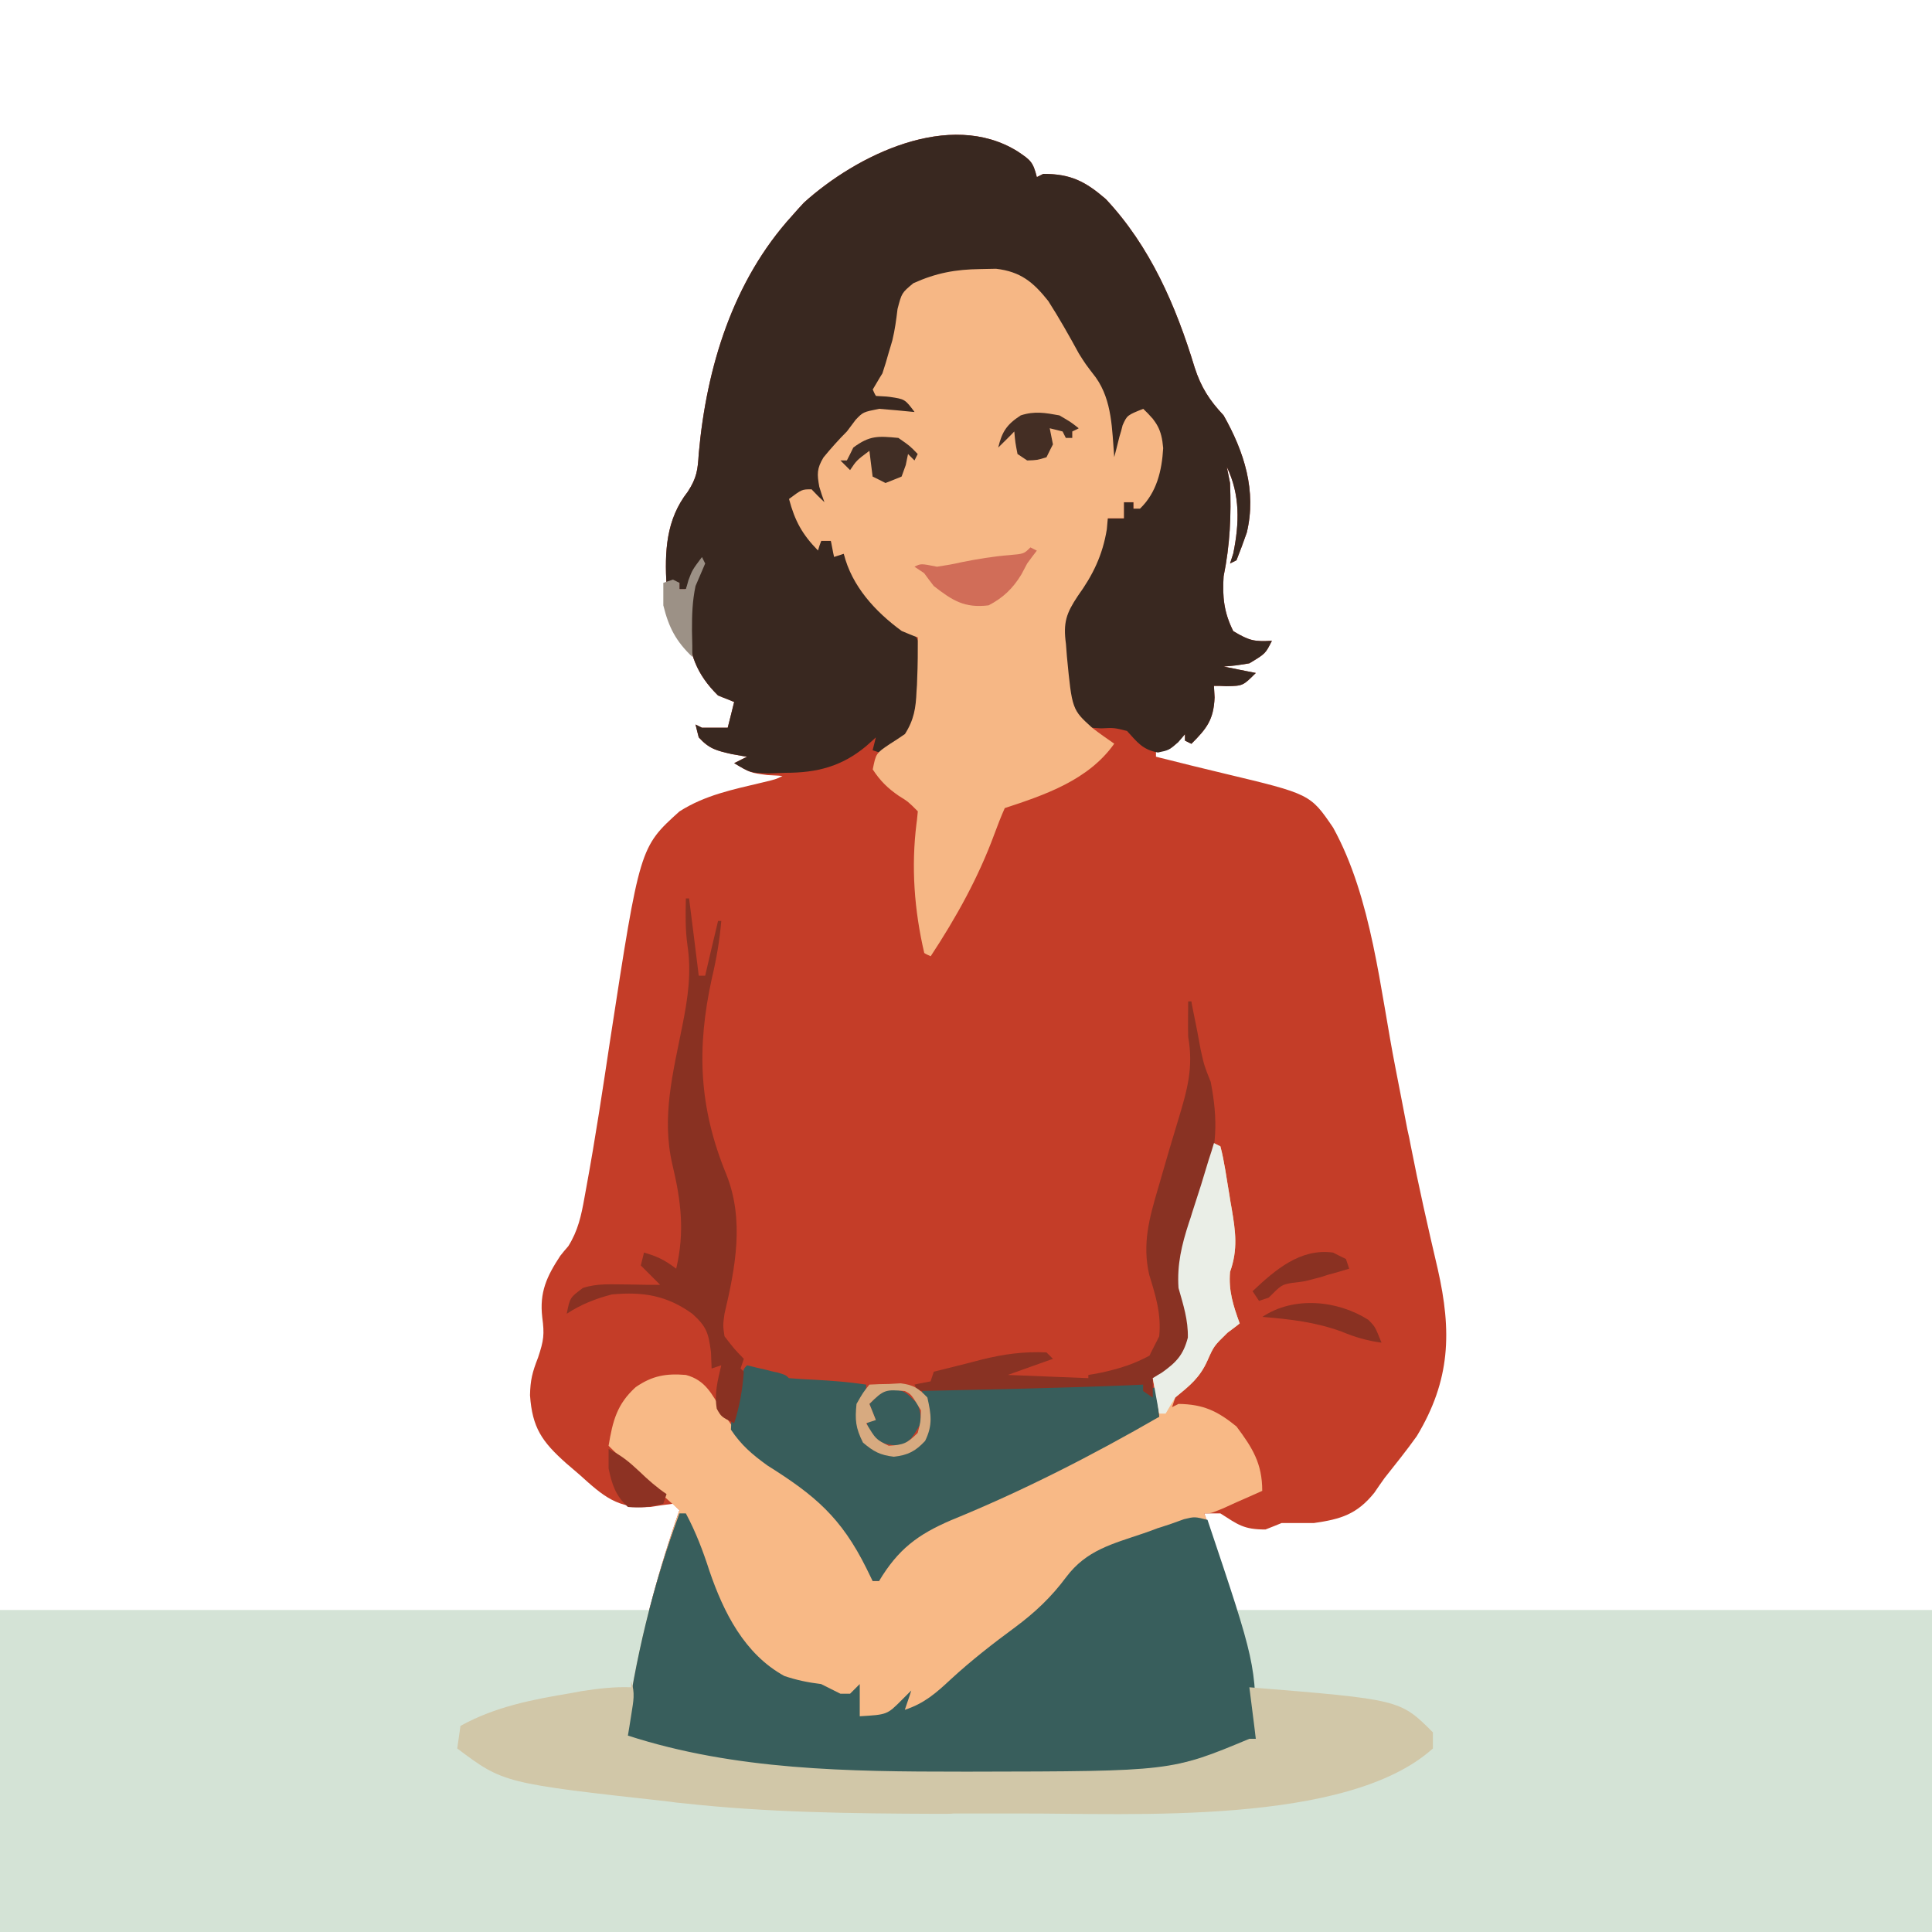
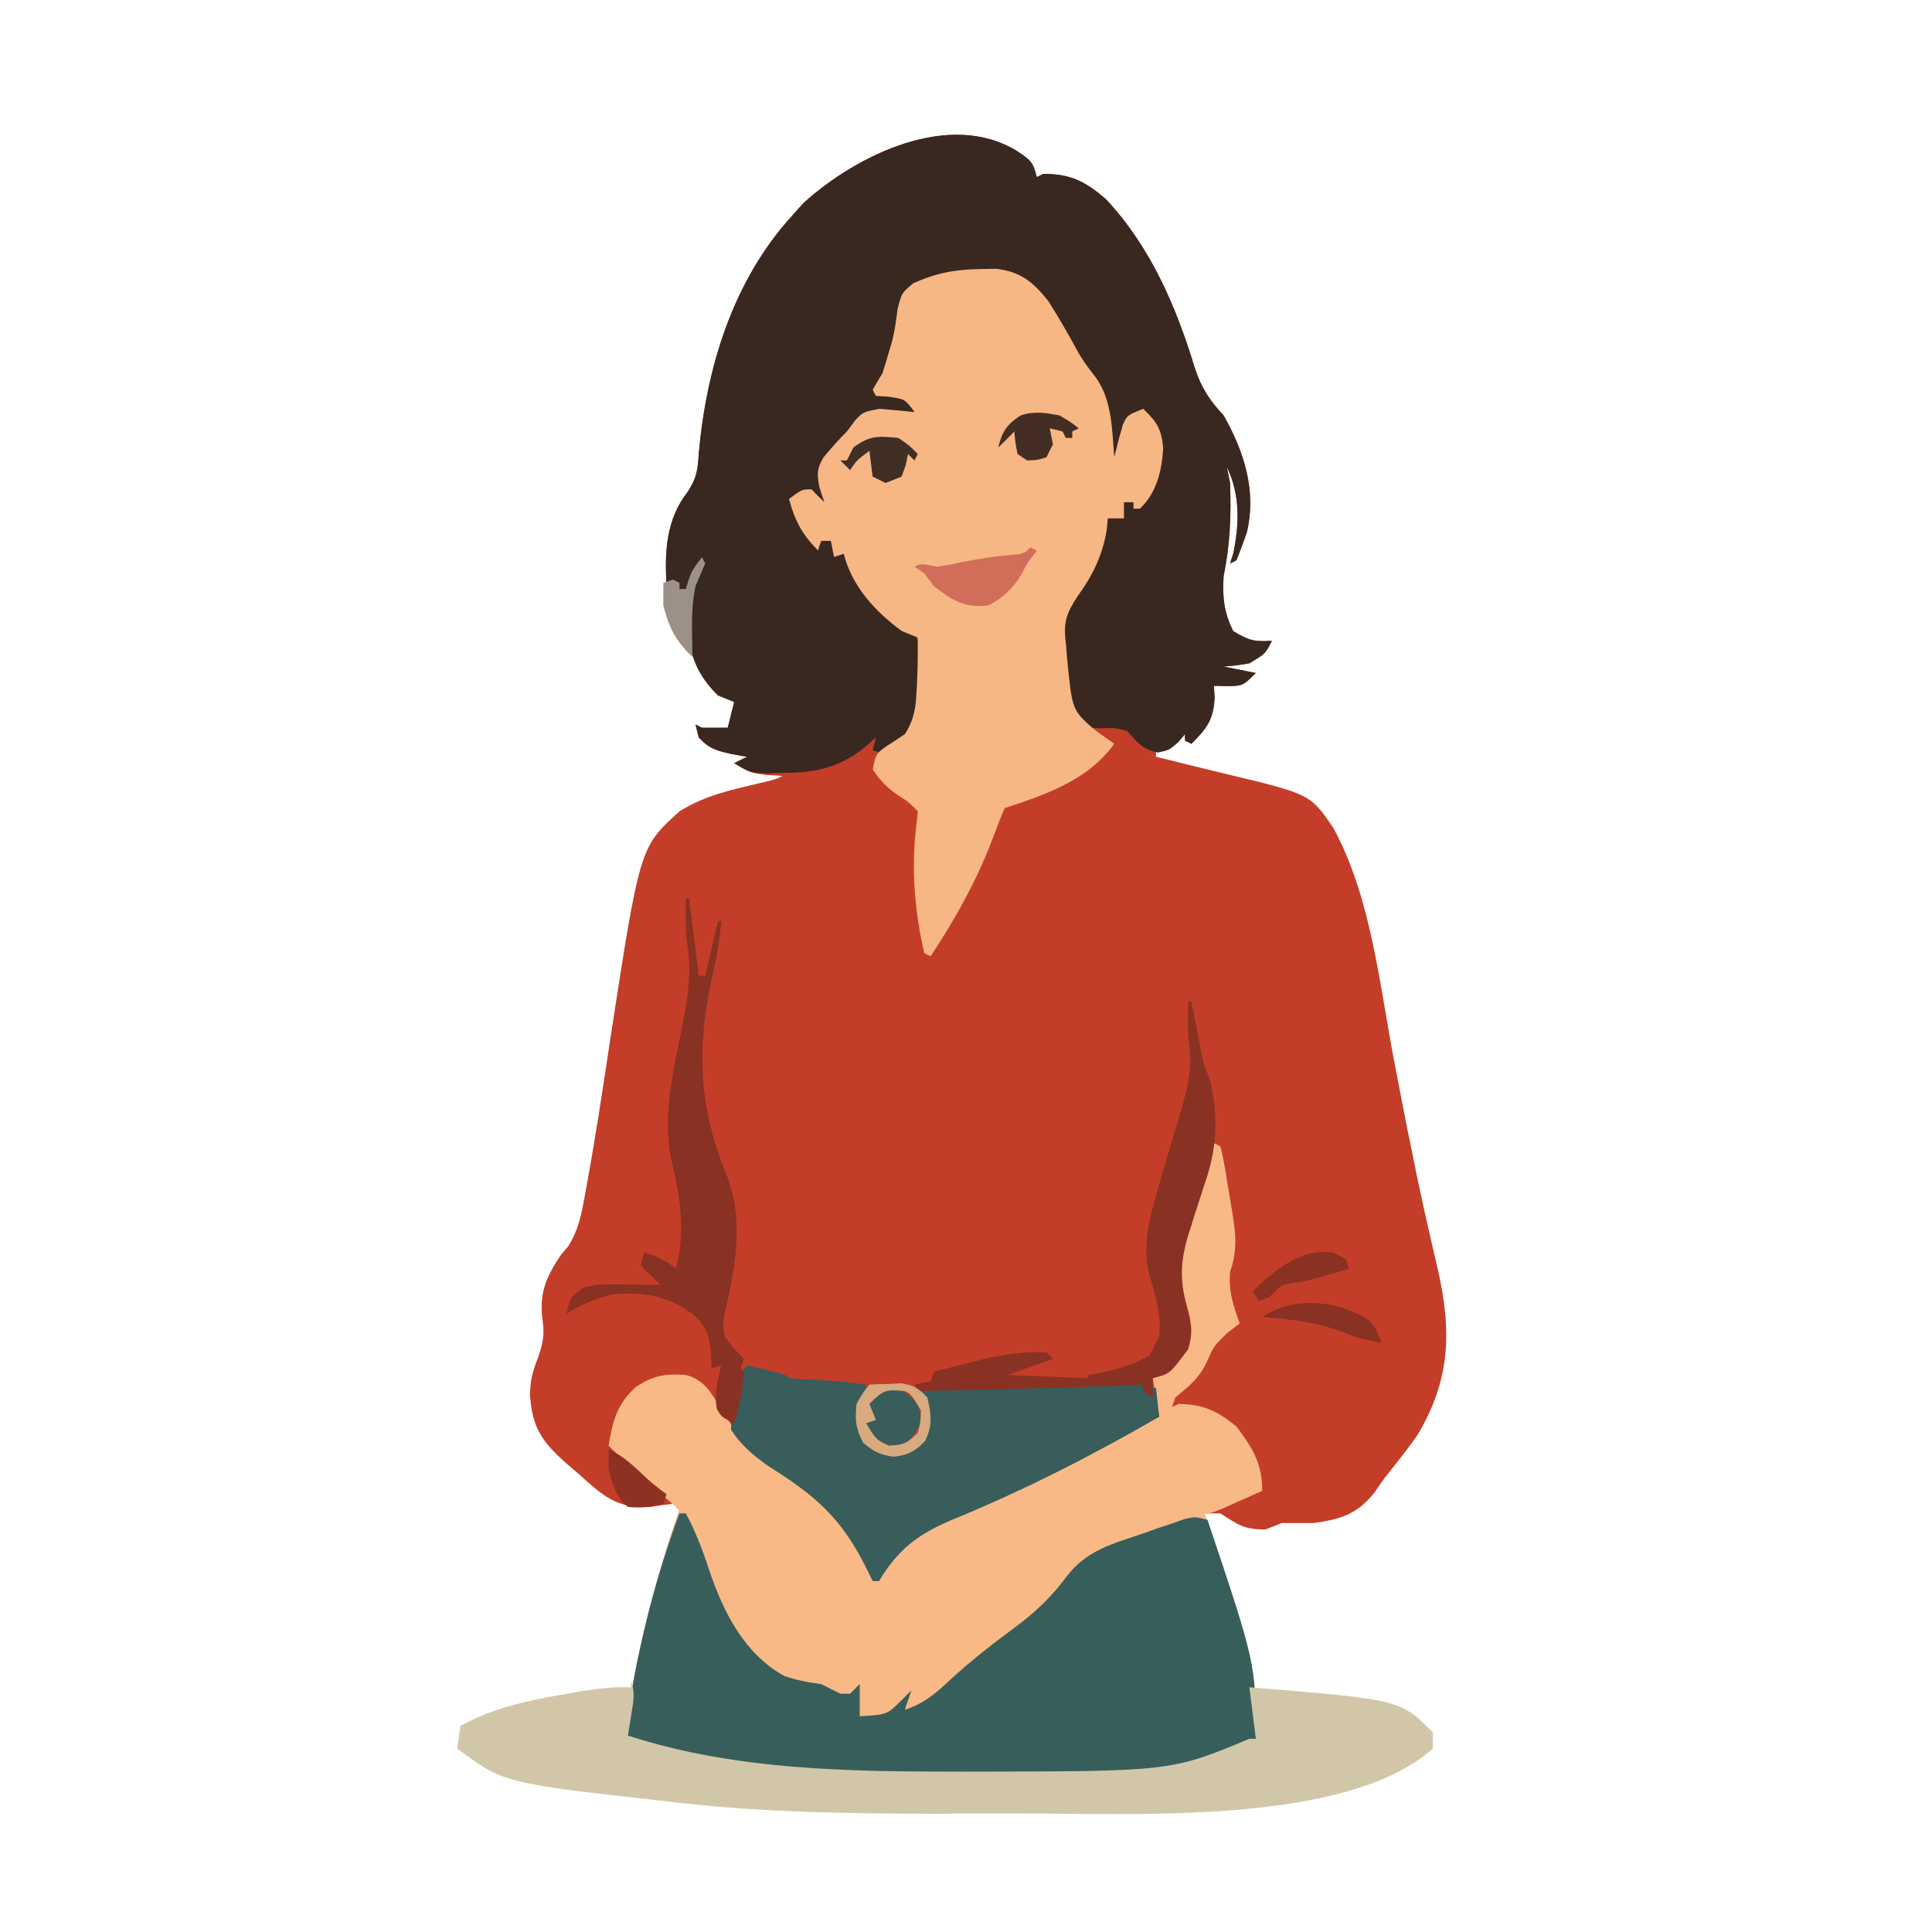
<svg xmlns="http://www.w3.org/2000/svg" version="1.1" width="600" height="600" viewBox="0 0 600 600" role="img" aria-label="Woman">
  <path d="M0 0 C4 2.7 4.8 3.2 6 8 C6.7 7.7 7.3 7.3 8 7 C16.5 7 21 9.3 27.4 14.8 C41.2 29.5 49.2 48 55 67.1 C57 73.3 59.6 77.3 64 82 C70.4 93.3 74.3 105.5 71.2 118.4 C70.2 121.3 69.1 124.2 68 127 C67.3 127.3 66.7 127.7 66 128 C66.3 127 66.7 125.9 67 124.9 C68.9 115.6 69.2 106.7 65 98 C65.3 99.7 65.7 101.3 66 103 C66.4 113 66 122.2 64 132 C63.6 138.4 64.1 143.2 67 149 C72 152 73.5 152.3 79 152 C77 156 77 156 72 159 C67.7 159.7 67.7 159.7 64 160 C67.3 160.7 70.6 161.3 74 162 C70 166 70 166 64.9 166.1 C63.6 166 62.3 166 61 166 C61.1 167.2 61.1 168.4 61.2 169.6 C60.9 176.5 58.8 179.2 54 184 C53.3 183.7 52.7 183.3 52 183 C52 182.3 52 181.7 52 181 C51.3 181.8 50.5 182.7 49.8 183.5 C47 186 47 186 43 186 C43 186.7 43 187.3 43 188 C43.9 188.2 44.8 188.5 45.8 188.7 C48.6 189.4 51.4 190.1 54.2 190.8 C57.5 191.6 60.8 192.4 64.1 193.2 C90.9 199.6 90.9 199.6 98 210 C110.1 231.9 112.6 260.5 117.4 284.8 C118.6 291.1 119.9 297.5 121.1 303.9 C121.5 305.5 121.8 307.1 122.1 308.7 C124.6 321.5 127.5 334.3 130.5 347.1 C134.9 366.5 134.5 381.6 124 399 C120.8 403.5 117.4 407.7 114 412 C112.9 413.5 111.9 415 110.8 416.6 C105.4 423.3 100.4 424.8 92 426 C88.7 426 85.3 426 82 426 C80.4 426.7 78.7 427.3 77 428 C70.2 428 68.5 426.5 63 423 C61.4 423 59.7 423 58 423 C58.6 424.7 59.2 426.4 59.8 428.1 C67 449.1 74 470.7 74 493 C31.4 512 -29.5 506.5 -75 502 C-76.1 501.9 -77.2 501.8 -78.3 501.7 C-93 500.3 -108.7 498.7 -122 492 C-118.7 467.8 -113 445 -105 422 C-105.7 421.3 -106.3 420.7 -107 420 C-109.3 420.3 -111.7 420.6 -114 421 C-124.2 421.6 -128.6 417.7 -136 411 C-137.4 409.8 -138.8 408.6 -140.2 407.4 C-147.7 400.7 -150.7 396.4 -151.4 386.3 C-151.3 381.6 -150.7 379.2 -148.9 374.6 C-147.1 369.2 -146.9 367.4 -147.6 362.1 C-148.5 354.3 -146.2 349.4 -142 343 C-141.2 342 -140.4 341 -139.5 340 C-136.5 335.2 -135.5 330.6 -134.5 325 C-134.3 323.9 -134.1 322.8 -133.9 321.7 C-131.1 306.5 -128.8 291.2 -126.5 275.9 C-117.3 216.1 -117.3 216.1 -105 205 C-97 199.9 -88.4 198.2 -79.2 196 C-75 195 -75 195 -73 194 C-73.8 193.9 -73.8 193.9 -77.7 193.7 C-83 193 -83 193 -88 190 C-86.7 189.3 -85.4 188.7 -84 188 C-84.8 187.9 -84.8 187.9 -88.7 187.2 C-93.5 186.1 -95.7 185.6 -99 182 C-99.3 180.7 -99.7 179.4 -100 178 C-99.3 178.3 -98.7 178.7 -98 179 C-95.3 179 -92.7 179 -90 179 C-89.3 176.4 -88.7 173.7 -88 171 C-89.7 170.3 -91.3 169.7 -93 169 C-99.7 162.4 -102.1 155.9 -102.4 146.6 C-102.3 140.7 -100.9 135.6 -99 130 C-99 129.3 -99 128.7 -99 128 C-100.3 130.6 -101.6 133.3 -103 136 C-103.7 136 -104.3 136 -105 136 C-105 135.3 -105 134.7 -105 134 C-106.3 134.3 -107.6 134.7 -109 135 C-109.6 124.3 -109.2 114.4 -102.4 105.7 C-99.6 101.4 -99.3 98.9 -99 93.9 C-96.6 67.1 -88.4 40.2 -70 20 C-68.8 18.6 -67.6 17.3 -66.3 15.9 C-50 1.2 -21.1 -13.1 0 0 Z " fill="#C43D28" transform="translate(316,47)" />
-   <path d="M0 0 C66.7 0 133.3 0 202 0 C200.7 5.6 199.4 11.2 198 17 C197.4 21 196.8 25 196.2 29.1 C196.1 30 196.1 30 195.5 34.8 C195.3 36.2 195.2 37.6 195 39 C228.3 49.8 263.7 50.2 298.4 50.2 C299.6 50.2 300.8 50.2 302.1 50.2 C363.8 50.1 363.8 50.1 388 40 C388.7 40 389.3 40 390 40 C389.4 36 388.8 31.9 388.2 27.9 C388 26.8 387.9 25.6 387.7 24.5 C386.4 16.2 384.8 8.2 383 0 C454.6 0 526.2 0 600 0 C600 33 600 66 600 100 C402 100 204 100 0 100 C0 67 0 34 0 0 Z " fill="#D4E3D6" transform="translate(0,500)" />
  <path d="M0 0 C0.3 0.2 0.3 0.2 2 1 C3.3 5.9 3.9 11 4.8 16.1 C4.9 16.8 4.9 16.8 5.5 20.3 C6.7 27.4 7.5 33 5 40 C4.5 45.9 6 50.5 8 56 C6.8 57 5.5 57.9 4.2 58.9 C0 63 0 63 -2 67.5 C-4.4 72.9 -7.5 75.3 -12 79 C-12.3 80 -12.7 81 -13 82 C-12.3 81.7 -11.7 81.3 -11 81 C-3.3 81.1 1.1 83.2 7 88 C12 94.7 15 99.5 15 108 C12.4 109.2 9.8 110.3 7.1 111.5 C6.4 111.8 6.4 111.8 2.7 113.5 C-1 115 -1 115 -3 115 C-2.4 116.7 -1.8 118.4 -1.2 120.1 C6 141.1 13 162.7 13 185 C-29.6 204 -90.5 198.5 -136 194 C-137.1 193.9 -138.2 193.8 -139.3 193.7 C-154 192.3 -169.7 190.7 -183 184 C-179.7 159.8 -174 137 -166 114 C-170.8 109.7 -175.5 105.4 -180.4 101.2 C-183 98.9 -185.5 96.5 -188 94 C-186.7 86.2 -185.4 81.1 -179.6 75.8 C-174.4 72.2 -170.1 71.5 -164 72 C-157.9 73.6 -155.9 78 -152.8 83.1 C-147.7 91.4 -142.1 96.8 -134 102 C-120.8 110.9 -112.4 119.2 -106 134 C-106 134.7 -106 135.3 -106 136 C-105.3 136 -104.7 136 -104 136 C-103.3 134.4 -102.7 132.7 -102 131 C-95.2 121.1 -85.8 117.6 -75 113 C-63.6 108.1 -52.5 102.8 -41.4 97.3 C-40.1 96.7 -38.8 96 -37.5 95.4 C-31.1 92.2 -25 88.8 -19 85 C-18.3 85 -17.7 85 -17 85 C-17.3 83 -17.3 83 -19 73 C-18.1 72.4 -17.2 71.9 -16.2 71.3 C-11.7 68.1 -9.5 65.8 -8.1 60.4 C-8 54.9 -9.5 50.3 -11 45 C-11.5 37.7 -10 31.6 -7.8 24.8 C-7.4 23.7 -7.1 22.7 -6.8 21.7 C-5.9 18.8 -4.9 15.9 -4 13 C-3.2 10.4 -2.4 7.7 -1.6 5.1 C-1 3.4 -0.5 1.7 0 0 Z " fill="#F8B986" transform="translate(377,355)" />
  <path d="M0 0 C4 2.7 4.8 3.2 6 8 C6.7 7.7 7.3 7.3 8 7 C16.5 7 21 9.3 27.4 14.8 C41.2 29.5 49.2 48 55 67.1 C57 73.3 59.6 77.3 64 82 C70.4 93.3 74.3 105.5 71.2 118.4 C70.2 121.3 69.1 124.2 68 127 C67.3 127.3 66.7 127.7 66 128 C66.3 127 66.7 125.9 67 124.9 C68.9 115.6 69.2 106.7 65 98 C65.3 99.7 65.7 101.3 66 103 C66.4 113 66 122.2 64 132 C63.6 138.4 64.1 143.2 67 149 C72 152 73.5 152.3 79 152 C77 156 77 156 72 159 C67.7 159.7 67.7 159.7 64 160 C67.3 160.7 70.6 161.3 74 162 C70 166 70 166 64.9 166.1 C63.6 166 62.3 166 61 166 C61.1 167.2 61.1 168.4 61.2 169.6 C60.9 176.5 58.8 179.2 54 184 C53.3 183.7 52.7 183.3 52 183 C52 182.3 52 181.7 52 181 C51.7 181.4 51.7 181.4 49.9 183.5 C47 186 47 186 43.6 186.7 C38.8 185.8 37.2 183.5 34 180 C30 179 30 179 26 179.2 C22 179 22 179 19.7 177.1 C14.4 167.3 13.3 156 14 145 C15.8 141.2 15.8 141.2 18 138 C23.1 130.2 25.8 123 28 114 C29.6 114 31.3 114 33 114 C33 112.3 33 110.7 33 109 C34 109 35 109 36 109 C36 109.7 36 110.3 36 111 C41.2 106.8 42.5 102.5 44 96 C44.4 91.2 44.1 87.3 42 83 C40.4 82.3 38.7 81.7 37 81 C35 82 35 82 34 84.9 C33.7 86.1 33.3 87.3 33 88.5 C32.4 90.7 31.7 92.9 31 95 C30.7 95.2 30.7 95.2 29 96 C28.9 94.8 28.8 93.6 28.7 92.3 C28.5 90.7 28.4 89.1 28.2 87.4 C28 85.8 27.9 84.3 27.7 82.6 C26.5 75 23.5 70.1 19 63.9 C16 59.5 13.5 54.9 11 50.3 C7.6 44.6 4.4 40.3 -2 38 C-6.4 37.6 -6.4 37.6 -11.3 37.6 C-12.1 37.6 -12.1 37.6 -16.2 37.6 C-23.4 38.2 -28.8 40.3 -35 44 C-36.2 48.1 -36.2 48.1 -37.1 53.1 C-38.3 60 -39.8 65.8 -43 72 C-43.2 72.5 -43.2 72.5 -44 75 C-42.6 75.1 -41.2 75.2 -39.7 75.3 C-35 76 -35 76 -32 79 C-32 79.7 -32 80.3 -32 81 C-32.5 81 -32.5 81 -34.7 81 C-35.9 81 -37.1 80.9 -38.3 80.9 C-39.5 80.9 -40.7 80.9 -41.9 80.9 C-45 81 -45 81 -48 82 C-49.5 83.7 -51 85.5 -52.4 87.2 C-52.8 87.7 -52.8 87.7 -54.7 90.1 C-55.5 91.1 -56.2 92 -57 93 C-57.8 93.8 -58.5 94.7 -59.3 95.5 C-61 98 -61 98 -60.2 103.6 C-60 104.5 -60 104.5 -59 109 C-59.2 109.7 -59.2 109.7 -60 113 C-63 108 -63 108 -64 105 C-66 106 -68 107 -70 108 C-68.2 114.1 -66.4 118.4 -62 123 C-61.7 122.3 -61.3 121.7 -61 121 C-60 121 -59 121 -58 121 C-57.3 122.3 -56.7 123.6 -56 125 C-55.3 125 -54.7 125 -54 125 C-53.6 125.8 -53.6 125.8 -51.4 130 C-47.4 137.4 -43 142.9 -35.6 147.1 C-32.2 149.3 -31.2 150.4 -30.1 154.4 C-29.3 163.4 -29.2 173.8 -34.3 181.6 C-37 184 -37 184 -42 187 C-43 186.7 -44 186.3 -45 186 C-44.7 184.7 -44.3 183.4 -44 182 C-44.5 182.5 -44.5 182.5 -47.1 184.8 C-54.6 191 -62.2 193 -72 193 C-73.8 193.1 -75.5 193.1 -77.4 193.2 C-83 193 -83 193 -88 190 C-87.3 189.7 -87.3 189.7 -84 188 C-84.8 187.9 -84.8 187.9 -88.7 187.2 C-93.5 186.1 -95.7 185.6 -99 182 C-99.3 180.7 -99.7 179.4 -100 178 C-99.3 178.3 -98.7 178.7 -98 179 C-95.3 179 -92.7 179 -90 179 C-89.3 176.4 -88.7 173.7 -88 171 C-89.7 170.3 -91.3 169.7 -93 169 C-99.7 162.4 -102.1 155.9 -102.4 146.6 C-102.3 140.7 -100.9 135.6 -99 130 C-99 129.3 -99 128.7 -99 128 C-100.3 130.6 -101.6 133.3 -103 136 C-103.7 136 -104.3 136 -105 136 C-105 135.3 -105 134.7 -105 134 C-106.3 134.3 -107.6 134.7 -109 135 C-109.6 124.3 -109.2 114.4 -102.4 105.7 C-99.6 101.4 -99.3 98.9 -99 93.9 C-96.6 67.1 -88.4 40.2 -70 20 C-68.8 18.6 -67.6 17.3 -66.3 15.9 C-50 1.2 -21.1 -13.1 0 0 Z " fill="#392820" transform="translate(316,47)" />
  <path d="M0 0 C1.6 -0 3.2 -0.1 4.9 -0.1 C12.5 0.8 16.4 4 21.1 9.9 C24.5 15.2 27.6 20.7 30.6 26.2 C32.6 29.4 32.6 29.4 35.9 33.7 C41 40.9 40.9 49.9 41.6 58.4 C41.7 58 41.7 58 42.3 55.7 C42.6 54.5 42.9 53.3 43.2 52.1 C43.6 50.9 43.9 49.7 44.2 48.5 C45.6 45.4 45.6 45.4 50.6 43.4 C54.8 47.4 56.3 49.7 56.8 55.6 C56.4 62.6 54.8 69.4 49.6 74.4 C48.9 74.4 48.2 74.4 47.6 74.4 C47.6 73.8 47.6 73.1 47.6 72.4 C46.6 72.4 45.6 72.4 44.6 72.4 C44.6 74.1 44.6 75.7 44.6 77.4 C42.9 77.4 41.3 77.4 39.6 77.4 C39.5 78.6 39.4 79.7 39.3 80.8 C38 88.8 35 95 30.3 101.5 C26.7 106.9 25.7 109.8 26.6 116.4 C26.7 117.7 26.8 119 26.9 120.3 C28.5 136.8 28.5 136.8 34.8 142.5 C37 144.2 39.3 145.8 41.6 147.4 C33.6 158.7 20.1 163.3 7.6 167.4 C6.4 170.1 5.4 172.7 4.4 175.4 C-0.6 189 -7.5 201.4 -15.4 213.4 C-16.1 213.1 -16.8 212.8 -17.4 212.4 C-20.5 199.1 -21.5 185.7 -19.8 172.1 C-19.7 171.5 -19.7 171.5 -19.4 168.4 C-22.4 165.4 -22.4 165.4 -25.3 163.6 C-28.8 161.2 -31.1 158.9 -33.4 155.4 C-32.4 150.4 -32.4 150.4 -28.1 147.5 C-26.5 146.5 -25 145.5 -23.4 144.4 C-20.6 140 -20 136.3 -19.8 131.1 C-19.7 129.8 -19.6 128.5 -19.6 127.2 C-19.4 122.9 -19.4 118.7 -19.4 114.4 C-21.1 113.8 -22.7 113.1 -24.4 112.4 C-32.6 106.4 -39.9 98.5 -42.4 88.4 C-42.9 88.6 -42.9 88.6 -45.4 89.4 C-45.6 88.6 -45.6 88.6 -46.4 84.4 C-47.4 84.4 -48.4 84.4 -49.4 84.4 C-49.8 85.4 -50.1 86.4 -50.4 87.4 C-55.3 82.4 -57.6 78.2 -59.4 71.4 C-55.4 68.4 -55.4 68.4 -52.4 68.4 C-51.1 69.8 -49.8 71.1 -48.4 72.4 C-49 70.8 -49.5 69.3 -50 67.6 C-50.7 63.7 -50.8 62 -48.7 58.5 C-46.4 55.7 -44 53 -41.4 50.4 C-40.5 49.2 -39.6 48 -38.7 46.8 C-36.4 44.4 -36.4 44.4 -31.4 43.4 C-27.8 43.7 -24.1 44 -20.4 44.4 C-23.4 40.4 -23.4 40.4 -28.1 39.7 C-28.8 39.6 -28.8 39.6 -32.4 39.4 C-32.8 38.8 -33.1 38.1 -33.4 37.4 C-32.4 35.8 -31.5 34.1 -30.4 32.4 C-29.7 30.3 -29 28 -28.4 25.8 C-28 24.6 -27.7 23.4 -27.3 22.1 C-26.5 18.8 -26.1 15.7 -25.7 12.4 C-24.4 7.4 -24.4 7.4 -20.8 4.4 C-13.7 1.2 -7.7 0.1 0 0 Z " fill="#F6B785" transform="translate(304.4375,83.5625)" />
  <path d="M0 0 C0.7 0 1.3 0 2 0 C5.1 5.8 7.3 11.6 9.3 17.8 C13.7 30.7 20.2 43.7 32.6 50.5 C36.5 51.8 39.9 52.5 44 53 C46 54 48 55 50 56 C51 56 52 56 53 56 C54 55 55 54 56 53 C56 56.3 56 59.6 56 63 C64.5 62.5 64.5 62.5 69 58 C70 57 71 56 72 55 C71.7 56 71.7 56 70 61 C76.1 59 79.8 55.7 84.3 51.5 C90.6 45.7 97.4 40.4 104.2 35.4 C110.4 30.8 115.5 26 120.1 19.8 C126.4 11.4 134.4 9.5 144.1 6.2 C145.5 5.7 147 5.2 148.5 4.6 C149.2 4.4 149.2 4.4 152.8 3.2 C154.1 2.7 155.4 2.3 156.7 1.8 C160 1 160 1 164 2 C179 46.7 179 46.7 179 70 C136.4 89 75.5 83.5 30 79 C28.9 78.9 27.8 78.8 26.7 78.7 C12 77.3 -3.7 75.7 -17 69 C-13.7 45.1 -8.4 22.7 0 0 Z " fill="#385E5C" transform="translate(211,470)" />
  <path d="M0 0 C1.3 3.8 0.7 6.3 0.1 10.2 C-0.1 11.5 -0.3 12.7 -0.5 14 C-0.6 14.5 -0.6 14.5 -1 17 C32.3 27.8 67.7 28.2 102.4 28.2 C103.6 28.2 104.8 28.2 106.1 28.2 C167.8 28.1 167.8 28.1 192 18 C192.7 18 193.3 18 194 18 C193.7 15.4 193.7 15.4 192 2 C238.8 5.8 238.8 5.8 249 16 C249 17.6 249 19.3 249 21 C222.3 45.1 154.9 41.1 121.1 41.2 C120.3 41.2 120.3 41.2 116.1 41.2 C110.7 41.2 105.4 41.2 100.1 41.2 C99.2 41.3 99.2 41.3 94.6 41.3 C68.2 41.2 42.2 40.9 16 38 C14.6 37.9 13.2 37.7 11.8 37.5 C-39.6 31.8 -39.6 31.8 -54 21 C-53.7 18.7 -53.3 16.4 -53 14 C-42.2 8 -30.6 5.8 -18.6 3.8 C-17.5 3.6 -16.5 3.4 -15.4 3.2 C-10.2 2.4 -5.3 1.8 0 2 C0 1.3 0 0.7 0 0 Z " fill="#D1C7A8" transform="translate(196,522)" />
  <path d="M0 0 C2 0.5 4 1 5.9 1.4 C7 1.7 8.1 2 9.3 2.2 C12 3 12 3 13 4 C15.7 4.2 18.4 4.4 21.1 4.5 C26.5 4.8 31.7 5.2 37 6 C37 9 37 9 35 12 C34.5 17.9 34.8 19.7 38 25 C42.3 27.2 44.3 27.4 49 27 C54 24 54 24 56 20 C55.7 15.5 55.4 11.3 54 7 C55.2 7 56.3 6.9 57.5 6.9 C79.7 6.4 101.8 5.9 124 5 C124.3 5.7 124.7 6.3 125 7 C125.7 7 126.3 7 127 7 C127.3 10 127.7 12.9 128 16 C107.2 28 85.7 39 63.4 48.1 C52.9 52.6 46.9 57.2 41 67 C40.3 67 39.7 67 39 67 C38.7 66.4 38.7 66.4 37.1 63.1 C29.2 47.2 21.1 40.4 6.3 31.1 C1.6 27.7 -1.8 24.8 -5 20 C-4.8 15.1 -4.8 15.1 -3.5 10.1 C-3.3 9.2 -3.3 9.2 -2.2 5 C-1 1 -1 1 0 0 Z " fill="#385D5B" transform="translate(232,424)" />
  <path d="M0 0 C0.3 0 0.7 0 1 0 C2 7.9 3 15.8 4 24 C4.7 24 5.3 24 6 24 C7.3 18.4 8.6 12.8 10 7 C10.3 7 10.7 7 11 7 C10.5 13 9.5 18.8 8.1 24.7 C3.3 46.5 4 64.9 12.6 85.8 C18.2 99.9 15.4 114.6 12 129 C11.5 132.6 11.5 132.6 12 136 C15 139.9 15 139.9 18 143 C17.7 144 17.3 145 17 146 C17.3 146.3 17.7 146.7 18 147 C17.6 152.6 16.7 157.7 15 163 C11 161 11 161 9.6 158.5 C8.8 153.7 9.9 149.7 11 145 C10 145.3 9 145.7 8 146 C7.9 144.3 7.9 142.6 7.8 140.9 C7 134.8 6.4 133 2 129 C-5.9 123.3 -13.3 122.1 -23 123 C-28 124.3 -32.6 126.1 -37 129 C-36 124 -36 124 -32 121 C-27.5 119.5 -23.1 119.9 -18.3 119.9 C-16.4 119.9 -14.5 120 -12.5 120 C-11.7 120 -11.7 120 -8 120 C-8.7 119.3 -9.3 118.7 -10 118 C-11.3 116.7 -12.6 115.4 -14 114 C-13.7 112.7 -13.3 111.4 -13 110 C-8.8 111.2 -6.6 112.3 -3 115 C-0.3 103.5 -1.5 93.9 -4.2 82.6 C-7.6 67.9 -4 54.2 -1.1 39.6 C0.6 31.1 1.8 23.2 0.5 14.6 C-0.2 9.7 -0.1 4.9 0 0 Z " fill="#893122" transform="translate(213,279)" />
  <path d="M0 0 C0.3 0 0.7 0 1 0 C1.1 0.7 1.1 0.7 1.8 4.2 C2.2 6 2.5 7.8 2.9 9.7 C3.2 11.5 3.6 13.3 3.9 15.1 C5 20 5 20 7 25 C9.3 36.9 9 45.7 5 57 C3.7 60.9 2.5 64.9 1.2 68.8 C1.1 69.3 1.1 69.3 0.3 71.7 C-2.3 80 -2.8 86.2 -0.4 94.6 C1 99.9 1.6 102.7 0 108 C-5.7 115.7 -5.7 115.7 -11 117 C-11 119 -11 121 -11 123 C-11.5 122.7 -11.5 122.7 -14 121 C-14 120.3 -14 119.7 -14 119 C-15.4 119.1 -16.7 119.1 -18.1 119.2 C-40.1 120.1 -62 120.5 -84 121 C-84.3 120.3 -84.7 119.7 -85 119 C-84.2 118.8 -84.2 118.8 -80 118 C-79.7 117 -79.3 116 -79 115 C-75.8 114.2 -72.6 113.4 -69.4 112.6 C-67.6 112.1 -65.8 111.7 -64 111.2 C-57.1 109.5 -51.1 108.7 -44 109 C-43.7 109.3 -43.7 109.3 -42 111 C-46.6 112.6 -51.2 114.3 -56 116 C-47.8 116.3 -39.5 116.7 -31 117 C-31 116.7 -31 116.3 -31 116 C-29.5 115.8 -28.1 115.5 -26.6 115.2 C-21.2 114 -16.8 112.6 -12 110 C-11.7 109.3 -11.7 109.3 -10 106 C-9.7 105.3 -9.3 104.7 -9 104 C-8.3 97.1 -10.1 91.4 -12.1 84.9 C-14.3 75.3 -12.1 67.4 -9.4 58.2 C-9 57 -8.7 55.7 -8.3 54.4 C-6.6 48.5 -4.9 42.7 -3.1 36.8 C-0.3 27.5 1.7 20.6 0 11 C-0.1 7.3 -0 3.7 0 0 Z " fill="#893223" transform="translate(369,311)" />
-   <path d="M0 0 C0.7 0.3 1.3 0.7 2 1 C3.3 5.9 3.9 11 4.8 16.1 C5 17.5 5.2 18.9 5.5 20.3 C6.7 27.4 7.5 33 5 40 C4.5 45.9 6 50.5 8 56 C7.4 56.5 7.4 56.5 4.2 58.9 C0 63 0 63 -2 67.5 C-4.4 72.9 -7.5 75.3 -12 79 C-13 80.6 -14 82.3 -15 84 C-15.7 84 -16.3 84 -17 84 C-17.7 80.4 -18.3 76.7 -19 73 C-18.1 72.4 -17.2 71.9 -16.2 71.3 C-11.7 68.1 -9.5 65.8 -8.1 60.4 C-8 54.9 -9.5 50.3 -11 45 C-11.5 37.7 -10 31.6 -7.8 24.8 C-7.4 23.7 -7.1 22.7 -6.8 21.7 C-5.9 18.8 -4.9 15.9 -4 13 C-3.2 10.4 -2.4 7.7 -1.6 5.1 C-1 3.4 -0.5 1.7 0 0 Z " fill="#EAEEE7" transform="translate(377,355)" />
  <path d="M0 0 C0.7 0.3 1.3 0.7 2 1 C1 2.3 0 3.6 -1 5 C-1.6 6.1 -2.2 7.3 -2.8 8.4 C-5.4 12.7 -8.5 15.7 -13 18 C-20.5 18.9 -24.2 16.5 -30 12 C-31 10.7 -32 9.4 -33 8 C-34 7.3 -35 6.7 -36 6 C-34 5 -34 5 -29 6 C-26.4 5.6 -23.9 5.2 -21.4 4.6 C-16.4 3.6 -11.6 2.8 -6.6 2.4 C-2 2 -2 2 0 0 Z " fill="#D16D58" transform="translate(320,170)" />
  <path d="M0 0 C3.5 0.5 3.5 0.5 7.5 4.5 C8.4 7.4 8.4 7.4 8.5 10.5 C5.5 15.5 5.5 15.5 2.5 17.5 C-2.4 17.2 -4 17 -7.5 13.5 C-7.8 12.2 -8.2 10.9 -8.5 9.5 C-7.5 9.5 -6.5 9.5 -5.5 9.5 C-6.2 7.9 -6.8 6.2 -7.5 4.5 C-3.5 0.5 -3.5 0.5 0 0 Z " fill="#385D5B" transform="translate(277.5,431.5)" />
  <path d="M0 0 C2.1 -0.1 4.1 -0.2 6.2 -0.2 C7.3 -0.3 8.5 -0.3 9.7 -0.4 C13.7 0.1 15.2 1.1 18 4 C19.2 9.3 19.7 12.6 17.3 17.5 C14.3 20.7 12 21.9 7.6 22.4 C3.3 21.9 1.3 20.8 -2 18 C-4.3 13.4 -4.5 11 -4 6 C-2 2.5 -2 2.5 0 0 Z M0 6 C0.7 7.6 1.3 9.3 2 11 C1 11.3 0 11.7 -1 12 C2 17 2 17 6 19 C10.6 18.7 11.7 18.3 15 15 C15.9 11.6 15.9 11.6 16 8 C13 3 13 3 11 2 C5.1 1.5 4.5 1.5 0 6 Z " fill="#D7AA80" transform="translate(270,430)" />
  <path d="M0 0 C3.6 2.1 3.6 2.1 6 4 C5.7 4.2 5.7 4.2 4 5 C4 5.7 4 6.3 4 7 C3.3 7 2.7 7 2 7 C1.7 6.3 1.3 5.7 1 5 C-0.3 4.7 -1.6 4.3 -3 4 C-2.7 5.7 -2.3 7.3 -2 9 C-2.7 10.3 -3.3 11.6 -4 13 C-6.9 13.9 -6.9 13.9 -10 14 C-11 13.3 -12 12.7 -13 12 C-13.7 8.4 -13.7 8.4 -14 5 C-15.6 6.7 -17.3 8.3 -19 10 C-17.8 5 -16.3 2.8 -12 0 C-7.7 -1.4 -4.4 -0.8 0 0 Z " fill="#442E24" transform="translate(329,129)" />
  <path d="M0 0 C3.6 2.5 3.6 2.5 6 5 C5.7 5.7 5.3 6.3 5 7 C4.3 6.3 3.7 5.7 3 5 C2.8 6.1 2.5 7.2 2.3 8.4 C2.1 9 2.1 9 1 12 C-0.6 12.7 -2.3 13.3 -4 14 C-5.3 13.3 -6.6 12.7 -8 12 C-8.3 9.4 -8.7 6.7 -9 4 C-13 7 -13 7 -15 10 C-16 9 -17 8 -18 7 C-17.3 7 -16.7 7 -16 7 C-15.3 5.7 -14.7 4.4 -14 3 C-8.9 -0.8 -6.3 -0.6 0 0 Z " fill="#412E25" transform="translate(279,136)" />
  <path d="M0 0 C2.1 2.1 2.1 2.1 4.1 7.1 C-0.4 6.5 -4.1 5.4 -8.2 3.7 C-16.3 0.7 -24.4 -0.2 -32.9 -0.9 C-23.2 -7.4 -9.6 -6.1 0 0 Z " fill="#893122" transform="translate(424.9375,409.875)" />
  <path d="M0 0 C1.3 0.7 2.6 1.3 4 2 C4.3 3 4.7 4 5 5 C2.8 5.7 0.6 6.3 -1.6 6.9 C-2.8 7.3 -4 7.7 -5.3 8 C-9 9 -9 9 -12.7 9.4 C-16 10 -16 10 -20 14 C-21 14.3 -22 14.7 -23 15 C-23.7 14 -24.3 13 -25 12 C-18 5.4 -10.2 -1.4 0 0 Z " fill="#8A3122" transform="translate(414,389)" />
  <path d="M0 0 C4 2 6.4 4 9.6 7 C12.3 9.6 14.9 11.9 18 14 C17.7 15 17.3 16 17 17 C13 18 10.1 18.4 6 18 C2.2 14.6 1 10.9 0 6 C0 4 0 2 0 0 Z " fill="#8D3223" transform="translate(189,450)" />
  <path d="M0 0 C0.3 0.7 0.7 1.3 1 2 C0 4.3 -1 6.7 -2 9 C-3 13.8 -3.1 17.9 -3.1 22.8 C-3.1 23.6 -3.1 23.6 -3 27.5 C-3 28.6 -3 29.8 -3 31 C-8.1 26.1 -10.3 21.9 -12 15 C-12 12.7 -12 10.3 -12 8 C-11 7.7 -10 7.3 -9 7 C-8.3 7.3 -7.7 7.7 -7 8 C-7 8.7 -7 9.3 -7 10 C-6.3 10 -5.7 10 -5 10 C-4.7 9.1 -4.5 8.2 -4.2 7.2 C-3 4 -3 4 0 0 Z " fill="#9C9186" transform="translate(218,173)" />
</svg>
